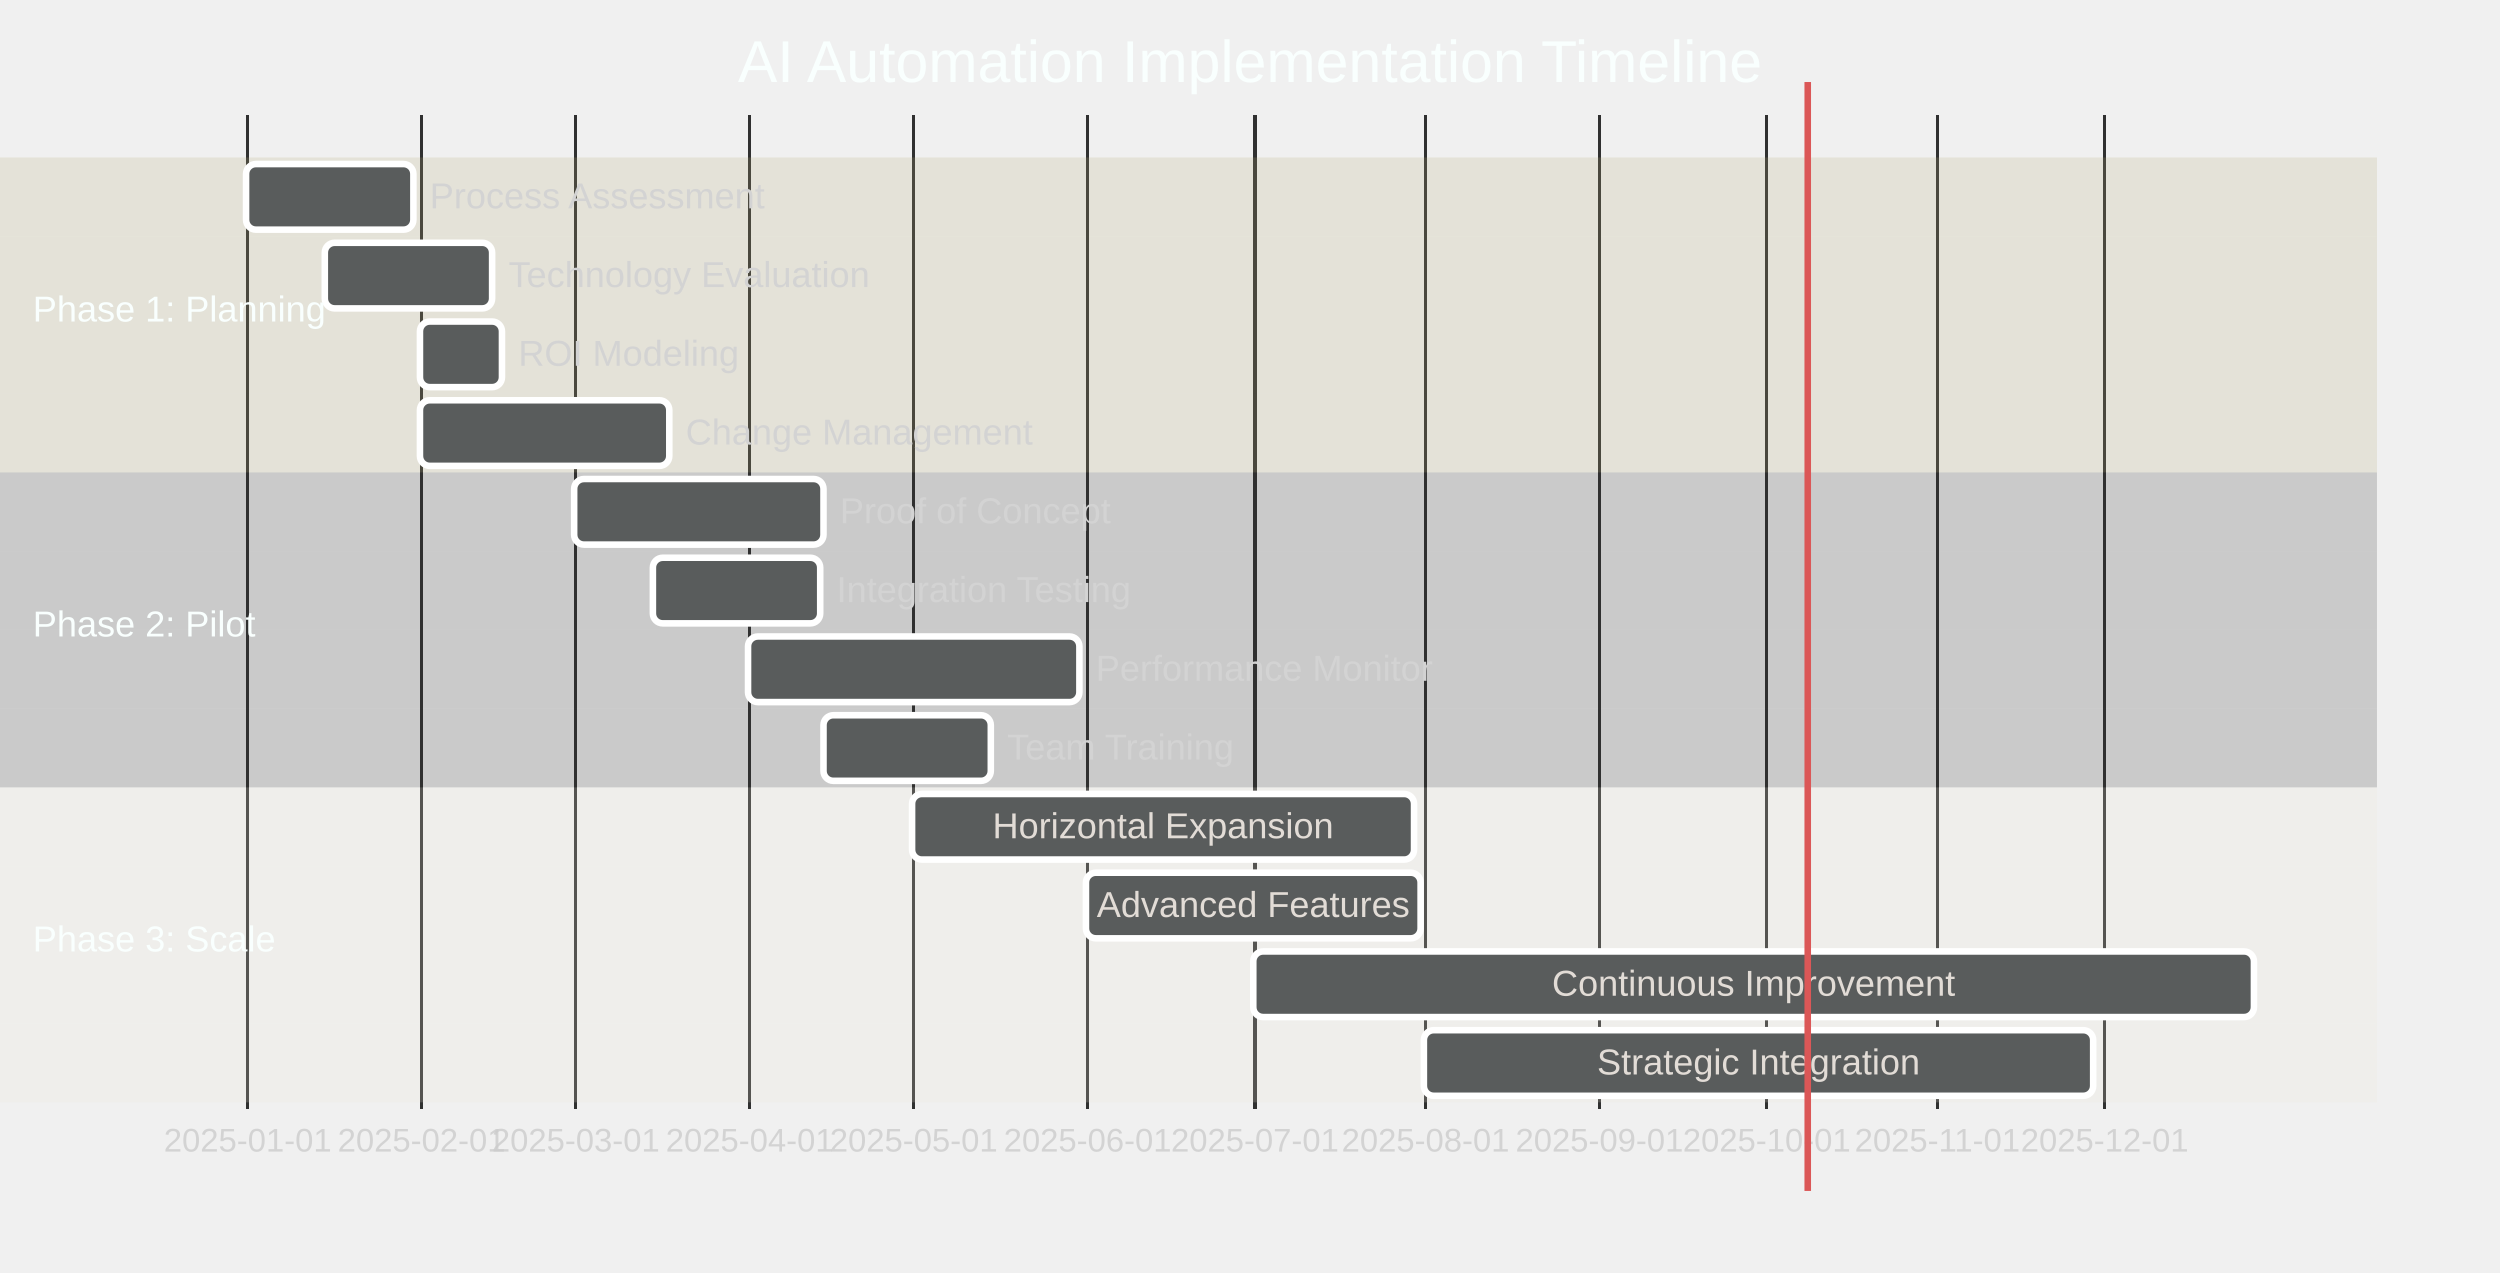
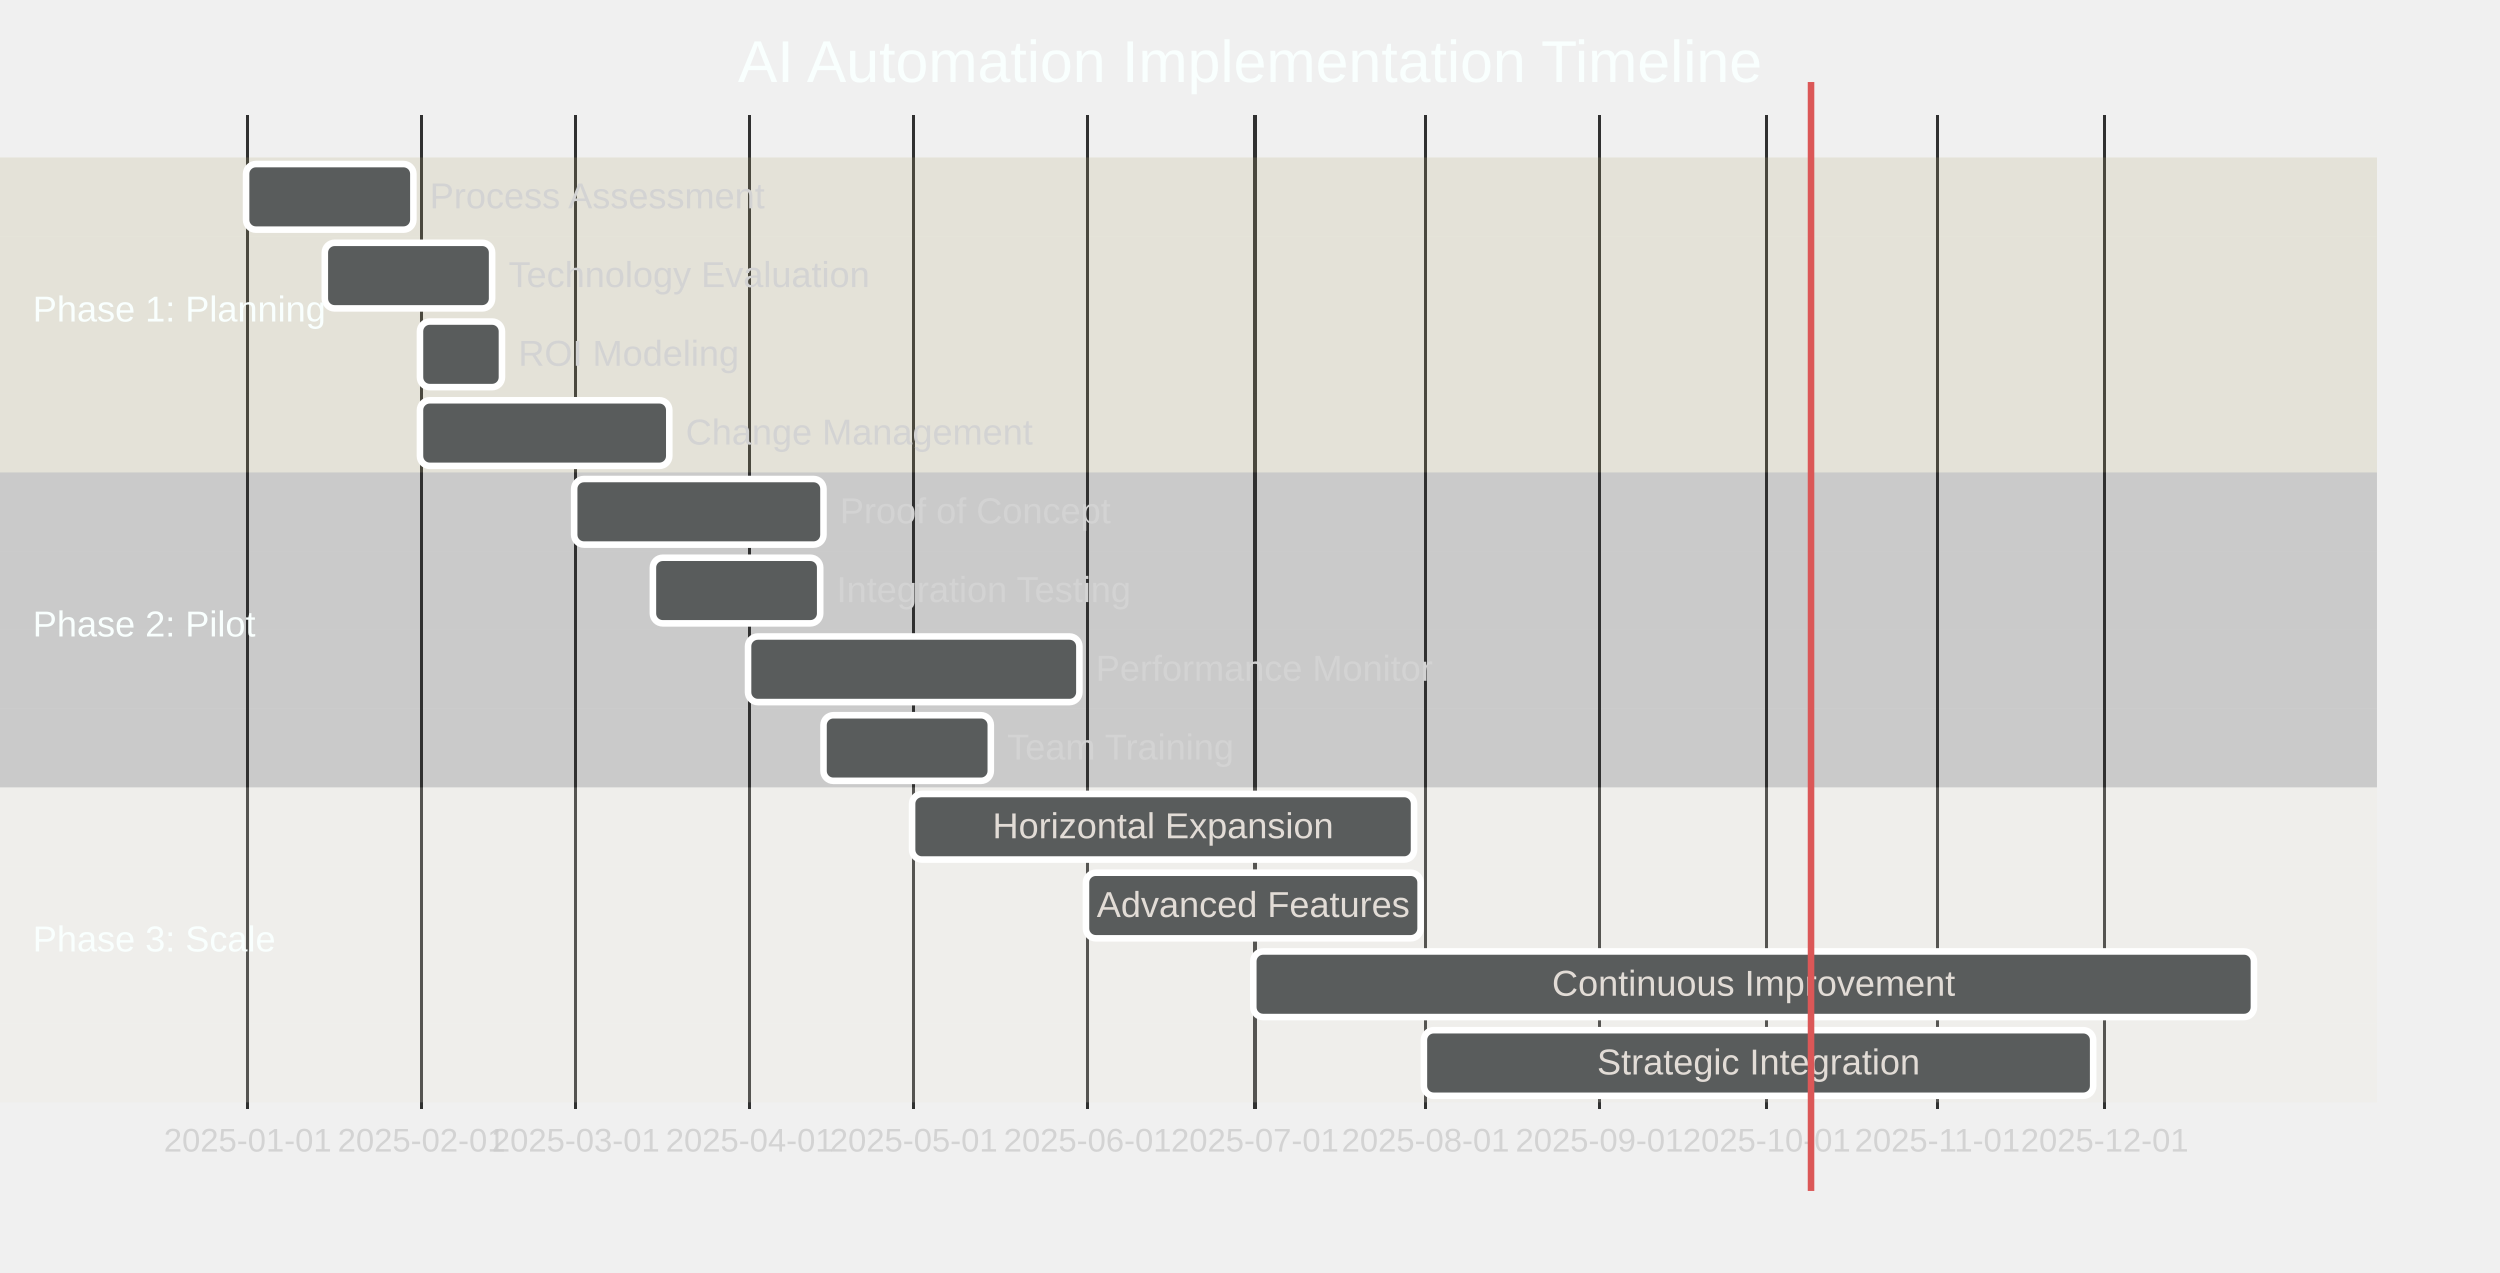
<svg xmlns="http://www.w3.org/2000/svg" aria-roledescription="gantt" role="graphics-document document" style="max-width: 762px; background-color: transparent;" viewBox="0 0 762 388" width="100%" id="my-svg">
  <style>#my-svg{font-family:"trebuchet ms",verdana,arial,sans-serif;font-size:16px;fill:#ccc;}#my-svg .error-icon{fill:#a44141;}#my-svg .error-text{fill:#ddd;stroke:#ddd;}#my-svg .edge-thickness-normal{stroke-width:2px;}#my-svg .edge-thickness-thick{stroke-width:3.5px;}#my-svg .edge-pattern-solid{stroke-dasharray:0;}#my-svg .edge-pattern-dashed{stroke-dasharray:3;}#my-svg .edge-pattern-dotted{stroke-dasharray:2;}#my-svg .marker{fill:lightgrey;stroke:lightgrey;}#my-svg .marker.cross{stroke:lightgrey;}#my-svg svg{font-family:"trebuchet ms",verdana,arial,sans-serif;font-size:16px;}#my-svg .mermaid-main-font{font-family:var(--mermaid-font-family, "trebuchet ms", verdana, arial, sans-serif);}#my-svg .exclude-range{fill:hsl(52.941, 28.814%, 48.431%);}#my-svg .section{stroke:none;opacity:0.2;}#my-svg .section0{fill:hsl(52.941, 28.814%, 58.431%);}#my-svg .section2{fill:#EAE8D9;}#my-svg .section1,#my-svg .section3{fill:#333;opacity:0.2;}#my-svg .sectionTitle0{fill:#F9FFFE;}#my-svg .sectionTitle1{fill:#F9FFFE;}#my-svg .sectionTitle2{fill:#F9FFFE;}#my-svg .sectionTitle3{fill:#F9FFFE;}#my-svg .sectionTitle{text-anchor:start;font-family:var(--mermaid-font-family, "trebuchet ms", verdana, arial, sans-serif);}#my-svg .grid .tick{stroke:lightgrey;opacity:0.8;shape-rendering:crispEdges;}#my-svg .grid .tick text{font-family:"trebuchet ms",verdana,arial,sans-serif;fill:#ccc;}#my-svg .grid path{stroke-width:0;}#my-svg .today{fill:none;stroke:#DB5757;stroke-width:2px;}#my-svg .task{stroke-width:2;}#my-svg .taskText{text-anchor:middle;font-family:var(--mermaid-font-family, "trebuchet ms", verdana, arial, sans-serif);}#my-svg .taskTextOutsideRight{fill:hsl(28.571, 17.355%, 86.275%);text-anchor:start;font-family:var(--mermaid-font-family, "trebuchet ms", verdana, arial, sans-serif);}#my-svg .taskTextOutsideLeft{fill:hsl(28.571, 17.355%, 86.275%);text-anchor:end;}#my-svg .task.clickable{cursor:pointer;}#my-svg .taskText.clickable{cursor:pointer;fill:#003163!important;font-weight:bold;}#my-svg .taskTextOutsideLeft.clickable{cursor:pointer;fill:#003163!important;font-weight:bold;}#my-svg .taskTextOutsideRight.clickable{cursor:pointer;fill:#003163!important;font-weight:bold;}#my-svg .taskText0,#my-svg .taskText1,#my-svg .taskText2,#my-svg .taskText3{fill:hsl(28.571, 17.355%, 86.275%);}#my-svg .task0,#my-svg .task1,#my-svg .task2,#my-svg .task3{fill:hsl(180, 1.587%, 35.353%);stroke:#ffffff;}#my-svg .taskTextOutside0,#my-svg .taskTextOutside2{fill:lightgrey;}#my-svg .taskTextOutside1,#my-svg .taskTextOutside3{fill:lightgrey;}#my-svg .active0,#my-svg .active1,#my-svg .active2,#my-svg .active3{fill:#81B1DB;stroke:#ffffff;}#my-svg .activeText0,#my-svg .activeText1,#my-svg .activeText2,#my-svg .activeText3{fill:hsl(28.571, 17.355%, 86.275%)!important;}#my-svg .done0,#my-svg .done1,#my-svg .done2,#my-svg .done3{stroke:grey;fill:lightgrey;stroke-width:2;}#my-svg .doneText0,#my-svg .doneText1,#my-svg .doneText2,#my-svg .doneText3{fill:hsl(28.571, 17.355%, 86.275%)!important;}#my-svg .crit0,#my-svg .crit1,#my-svg .crit2,#my-svg .crit3{stroke:#E83737;fill:#E83737;stroke-width:2;}#my-svg .activeCrit0,#my-svg .activeCrit1,#my-svg .activeCrit2,#my-svg .activeCrit3{stroke:#E83737;fill:#81B1DB;stroke-width:2;}#my-svg .doneCrit0,#my-svg .doneCrit1,#my-svg .doneCrit2,#my-svg .doneCrit3{stroke:#E83737;fill:lightgrey;stroke-width:2;cursor:pointer;shape-rendering:crispEdges;}#my-svg .milestone{transform:rotate(45deg) scale(0.8,0.8);}#my-svg .milestoneText{font-style:italic;}#my-svg .doneCritText0,#my-svg .doneCritText1,#my-svg .doneCritText2,#my-svg .doneCritText3{fill:hsl(28.571, 17.355%, 86.275%)!important;}#my-svg .activeCritText0,#my-svg .activeCritText1,#my-svg .activeCritText2,#my-svg .activeCritText3{fill:hsl(28.571, 17.355%, 86.275%)!important;}#my-svg .titleText{text-anchor:middle;font-size:18px;fill:#F9FFFE;font-family:var(--mermaid-font-family, "trebuchet ms", verdana, arial, sans-serif);}#my-svg :root{--mermaid-font-family:"trebuchet ms",verdana,arial,sans-serif;}</style>
  <g />
  <g text-anchor="middle" font-family="sans-serif" font-size="10" fill="none" transform="translate(75, 338)" class="grid">
    <path d="M0.5,-303V0.5H612.5V-303" stroke="currentColor" class="domain" />
    <g transform="translate(0.5,0)" opacity="1" class="tick">
      <line y2="-303" stroke="currentColor" />
      <text style="text-anchor: middle;" font-size="10" stroke="none" dy="1em" y="3" fill="#000">2025-01-01</text>
    </g>
    <g transform="translate(53.5,0)" opacity="1" class="tick">
      <line y2="-303" stroke="currentColor" />
      <text style="text-anchor: middle;" font-size="10" stroke="none" dy="1em" y="3" fill="#000">2025-02-01</text>
    </g>
    <g transform="translate(100.5,0)" opacity="1" class="tick">
      <line y2="-303" stroke="currentColor" />
      <text style="text-anchor: middle;" font-size="10" stroke="none" dy="1em" y="3" fill="#000">2025-03-01</text>
    </g>
    <g transform="translate(153.5,0)" opacity="1" class="tick">
      <line y2="-303" stroke="currentColor" />
      <text style="text-anchor: middle;" font-size="10" stroke="none" dy="1em" y="3" fill="#000">2025-04-01</text>
    </g>
    <g transform="translate(203.5,0)" opacity="1" class="tick">
      <line y2="-303" stroke="currentColor" />
      <text style="text-anchor: middle;" font-size="10" stroke="none" dy="1em" y="3" fill="#000">2025-05-01</text>
    </g>
    <g transform="translate(256.5,0)" opacity="1" class="tick">
      <line y2="-303" stroke="currentColor" />
      <text style="text-anchor: middle;" font-size="10" stroke="none" dy="1em" y="3" fill="#000">2025-06-01</text>
    </g>
    <g transform="translate(307.5,0)" opacity="1" class="tick">
      <line y2="-303" stroke="currentColor" />
      <text style="text-anchor: middle;" font-size="10" stroke="none" dy="1em" y="3" fill="#000">2025-07-01</text>
    </g>
    <g transform="translate(359.5,0)" opacity="1" class="tick">
      <line y2="-303" stroke="currentColor" />
      <text style="text-anchor: middle;" font-size="10" stroke="none" dy="1em" y="3" fill="#000">2025-08-01</text>
    </g>
    <g transform="translate(412.5,0)" opacity="1" class="tick">
      <line y2="-303" stroke="currentColor" />
      <text style="text-anchor: middle;" font-size="10" stroke="none" dy="1em" y="3" fill="#000">2025-09-01</text>
    </g>
    <g transform="translate(463.5,0)" opacity="1" class="tick">
      <line y2="-303" stroke="currentColor" />
      <text style="text-anchor: middle;" font-size="10" stroke="none" dy="1em" y="3" fill="#000">2025-10-01</text>
    </g>
    <g transform="translate(515.5,0)" opacity="1" class="tick">
      <line y2="-303" stroke="currentColor" />
      <text style="text-anchor: middle;" font-size="10" stroke="none" dy="1em" y="3" fill="#000">2025-11-01</text>
    </g>
    <g transform="translate(566.5,0)" opacity="1" class="tick">
      <line y2="-303" stroke="currentColor" />
      <text style="text-anchor: middle;" font-size="10" stroke="none" dy="1em" y="3" fill="#000">2025-12-01</text>
    </g>
  </g>
  <g>
    <rect class="section section0" height="24" width="724.5" y="48" x="0" />
    <rect class="section section0" height="24" width="724.5" y="72" x="0" />
    <rect class="section section0" height="24" width="724.5" y="96" x="0" />
    <rect class="section section0" height="24" width="724.5" y="120" x="0" />
    <rect class="section section1" height="24" width="724.5" y="144" x="0" />
    <rect class="section section1" height="24" width="724.5" y="168" x="0" />
    <rect class="section section1" height="24" width="724.5" y="192" x="0" />
    <rect class="section section1" height="24" width="724.5" y="216" x="0" />
    <rect class="section section2" height="24" width="724.5" y="240" x="0" />
    <rect class="section section2" height="24" width="724.5" y="264" x="0" />
    <rect class="section section2" height="24" width="724.5" y="288" x="0" />
    <rect class="section section2" height="24" width="724.5" y="312" x="0" />
  </g>
  <g>
    <rect class="task task0" transform-origin="100.5px 60px" height="20" width="51" y="50" x="75" ry="3" rx="3" id="task1" />
    <rect class="task task0" transform-origin="124.5px 84px" height="20" width="51" y="74" x="99" ry="3" rx="3" id="task2" />
    <rect class="task task0" transform-origin="140.5px 108px" height="20" width="25" y="98" x="128" ry="3" rx="3" id="task3" />
    <rect class="task task0" transform-origin="166px 132px" height="20" width="76" y="122" x="128" ry="3" rx="3" id="task4" />
    <rect class="task task1" transform-origin="213px 156px" height="20" width="76" y="146" x="175" ry="3" rx="3" id="task5" />
    <rect class="task task1" transform-origin="224.5px 180px" height="20" width="51" y="170" x="199" ry="3" rx="3" id="task6" />
    <rect class="task task1" transform-origin="278.5px 204px" height="20" width="101" y="194" x="228" ry="3" rx="3" id="task7" />
    <rect class="task task1" transform-origin="276.5px 228px" height="20" width="51" y="218" x="251" ry="3" rx="3" id="task8" />
    <rect class="task task2" transform-origin="354.5px 252px" height="20" width="153" y="242" x="278" ry="3" rx="3" id="task9" />
    <rect class="task task2" transform-origin="382px 276px" height="20" width="102" y="266" x="331" ry="3" rx="3" id="task10" />
    <rect class="task task2" transform-origin="534.5px 300px" height="20" width="305" y="290" x="382" ry="3" rx="3" id="task11" />
    <rect class="task task2" transform-origin="536px 324px" height="20" width="204" y="314" x="434" ry="3" rx="3" id="task12" />
    <text class="taskTextOutsideRight taskTextOutside0  width-102.09375" y="63.5" x="131" font-size="11" id="task1-text">Process Assessment     </text>
    <text class="taskTextOutsideRight taskTextOutside0  width-110.078125" y="87.5" x="155" font-size="11" id="task2-text">Technology Evaluation  </text>
    <text class="taskTextOutsideRight taskTextOutside0  width-67.265625" y="111.5" x="158" font-size="11" id="task3-text">ROI Modeling          </text>
    <text class="taskTextOutsideRight taskTextOutside0  width-105.796875" y="135.5" x="209" font-size="11" id="task4-text">Change Management     </text>
    <text class="taskTextOutsideRight taskTextOutside1  width-82.5625" y="159.5" x="256" font-size="11" id="task5-text">Proof of Concept      </text>
    <text class="taskTextOutsideRight taskTextOutside1  width-89.703125" y="183.5" x="255" font-size="11" id="task6-text">Integration Testing   </text>
    <text class="taskTextOutsideRight taskTextOutside1  width-103.04296875" y="207.5" x="334" font-size="11" id="task7-text">Performance Monitor   </text>
    <text class="taskTextOutsideRight taskTextOutside1  width-69.09375" y="231.5" x="307" font-size="11" id="task8-text">Team Training         </text>
    <text class="taskText taskText2  width-103.953125" y="255.5" x="354.5" font-size="11" id="task9-text">Horizontal Expansion  </text>
    <text class="taskText taskText2  width-95.890625" y="279.5" x="382" font-size="11" id="task10-text">Advanced Features     </text>
    <text class="taskText taskText2  width-122.90625" y="303.5" x="534.5" font-size="11" id="task11-text">Continuous Improvement</text>
    <text class="taskText taskText2  width-98.453125" y="327.5" x="536" font-size="11" id="task12-text">Strategic Integration </text>
  </g>
  <g>
    <text class="sectionTitle sectionTitle0" font-size="11" y="98" x="10" dy="0em">
      <tspan x="10" alignment-baseline="central">Phase 1: Planning</tspan>
    </text>
    <text class="sectionTitle sectionTitle1" font-size="11" y="194" x="10" dy="0em">
      <tspan x="10" alignment-baseline="central">Phase 2: Pilot</tspan>
    </text>
    <text class="sectionTitle sectionTitle2" font-size="11" y="290" x="10" dy="0em">
      <tspan x="10" alignment-baseline="central">Phase 3: Scale</tspan>
    </text>
  </g>
  <g class="today">
-     <line class="today" y2="363" y1="25" x2="551" x1="551" />
+     <line class="today" y2="363" y1="25" x2="552" x1="552" />
  </g>
  <text class="titleText" y="25" x="381">AI Automation Implementation Timeline</text>
</svg>
